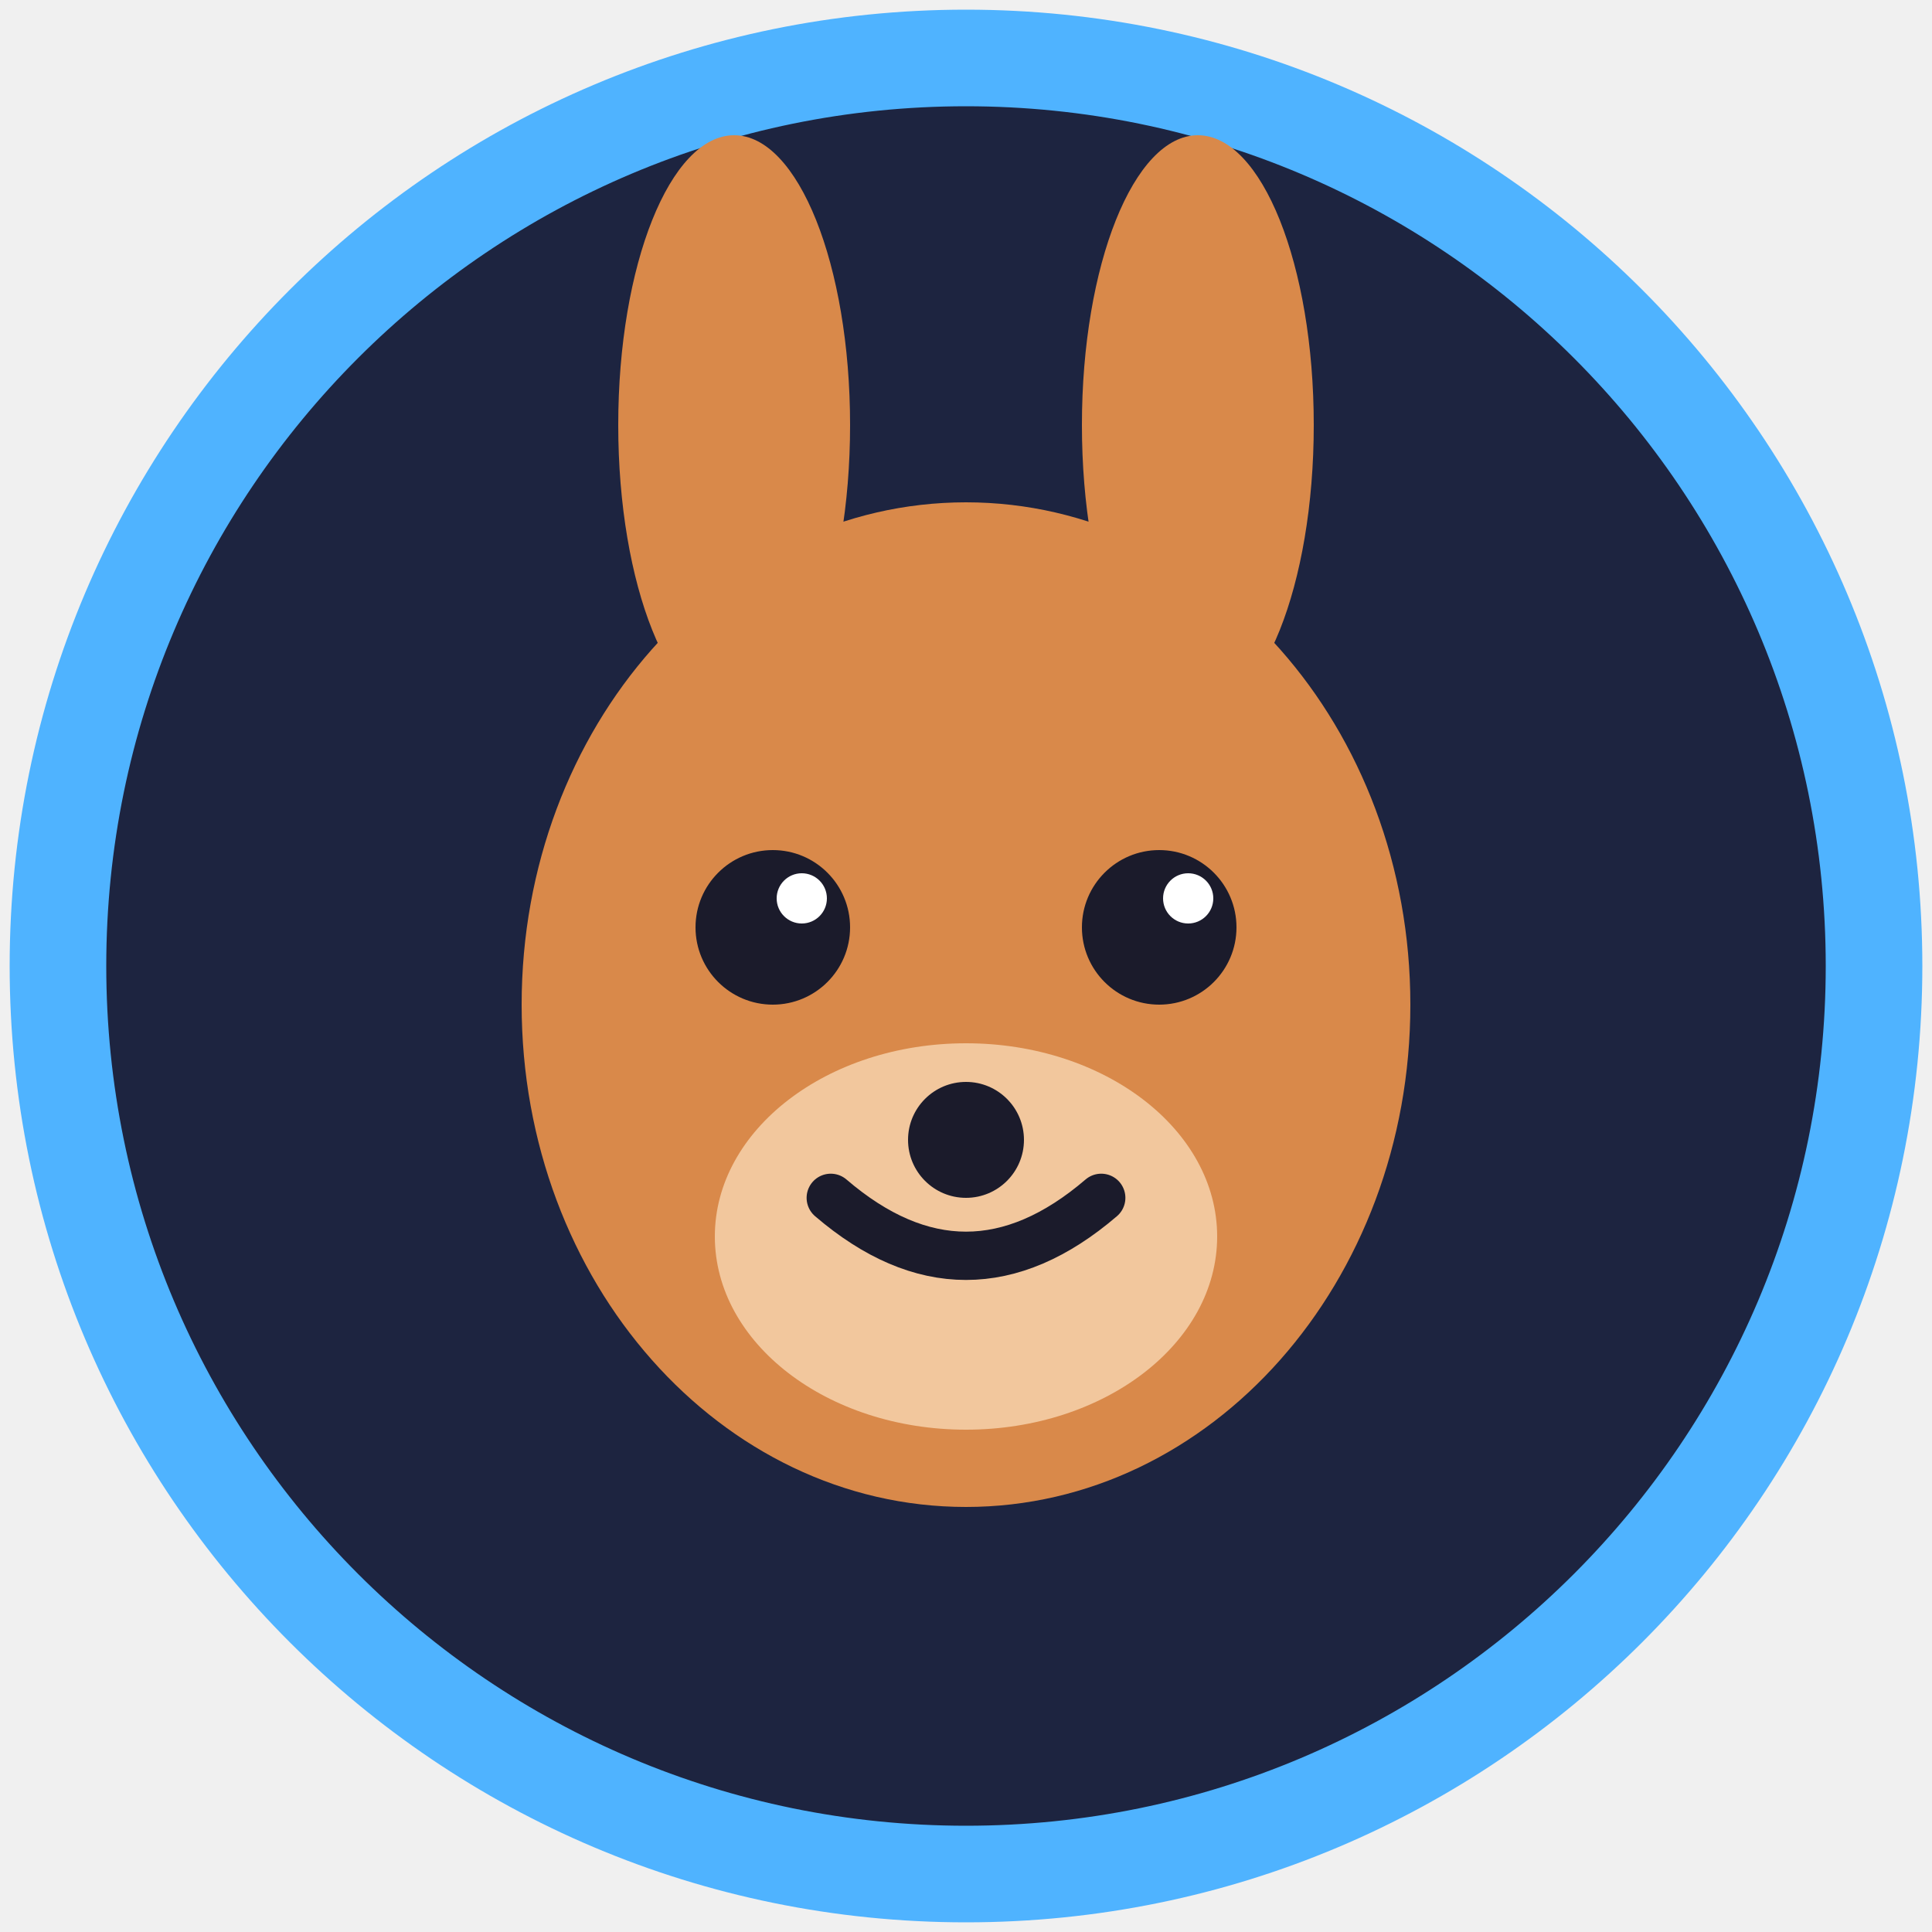
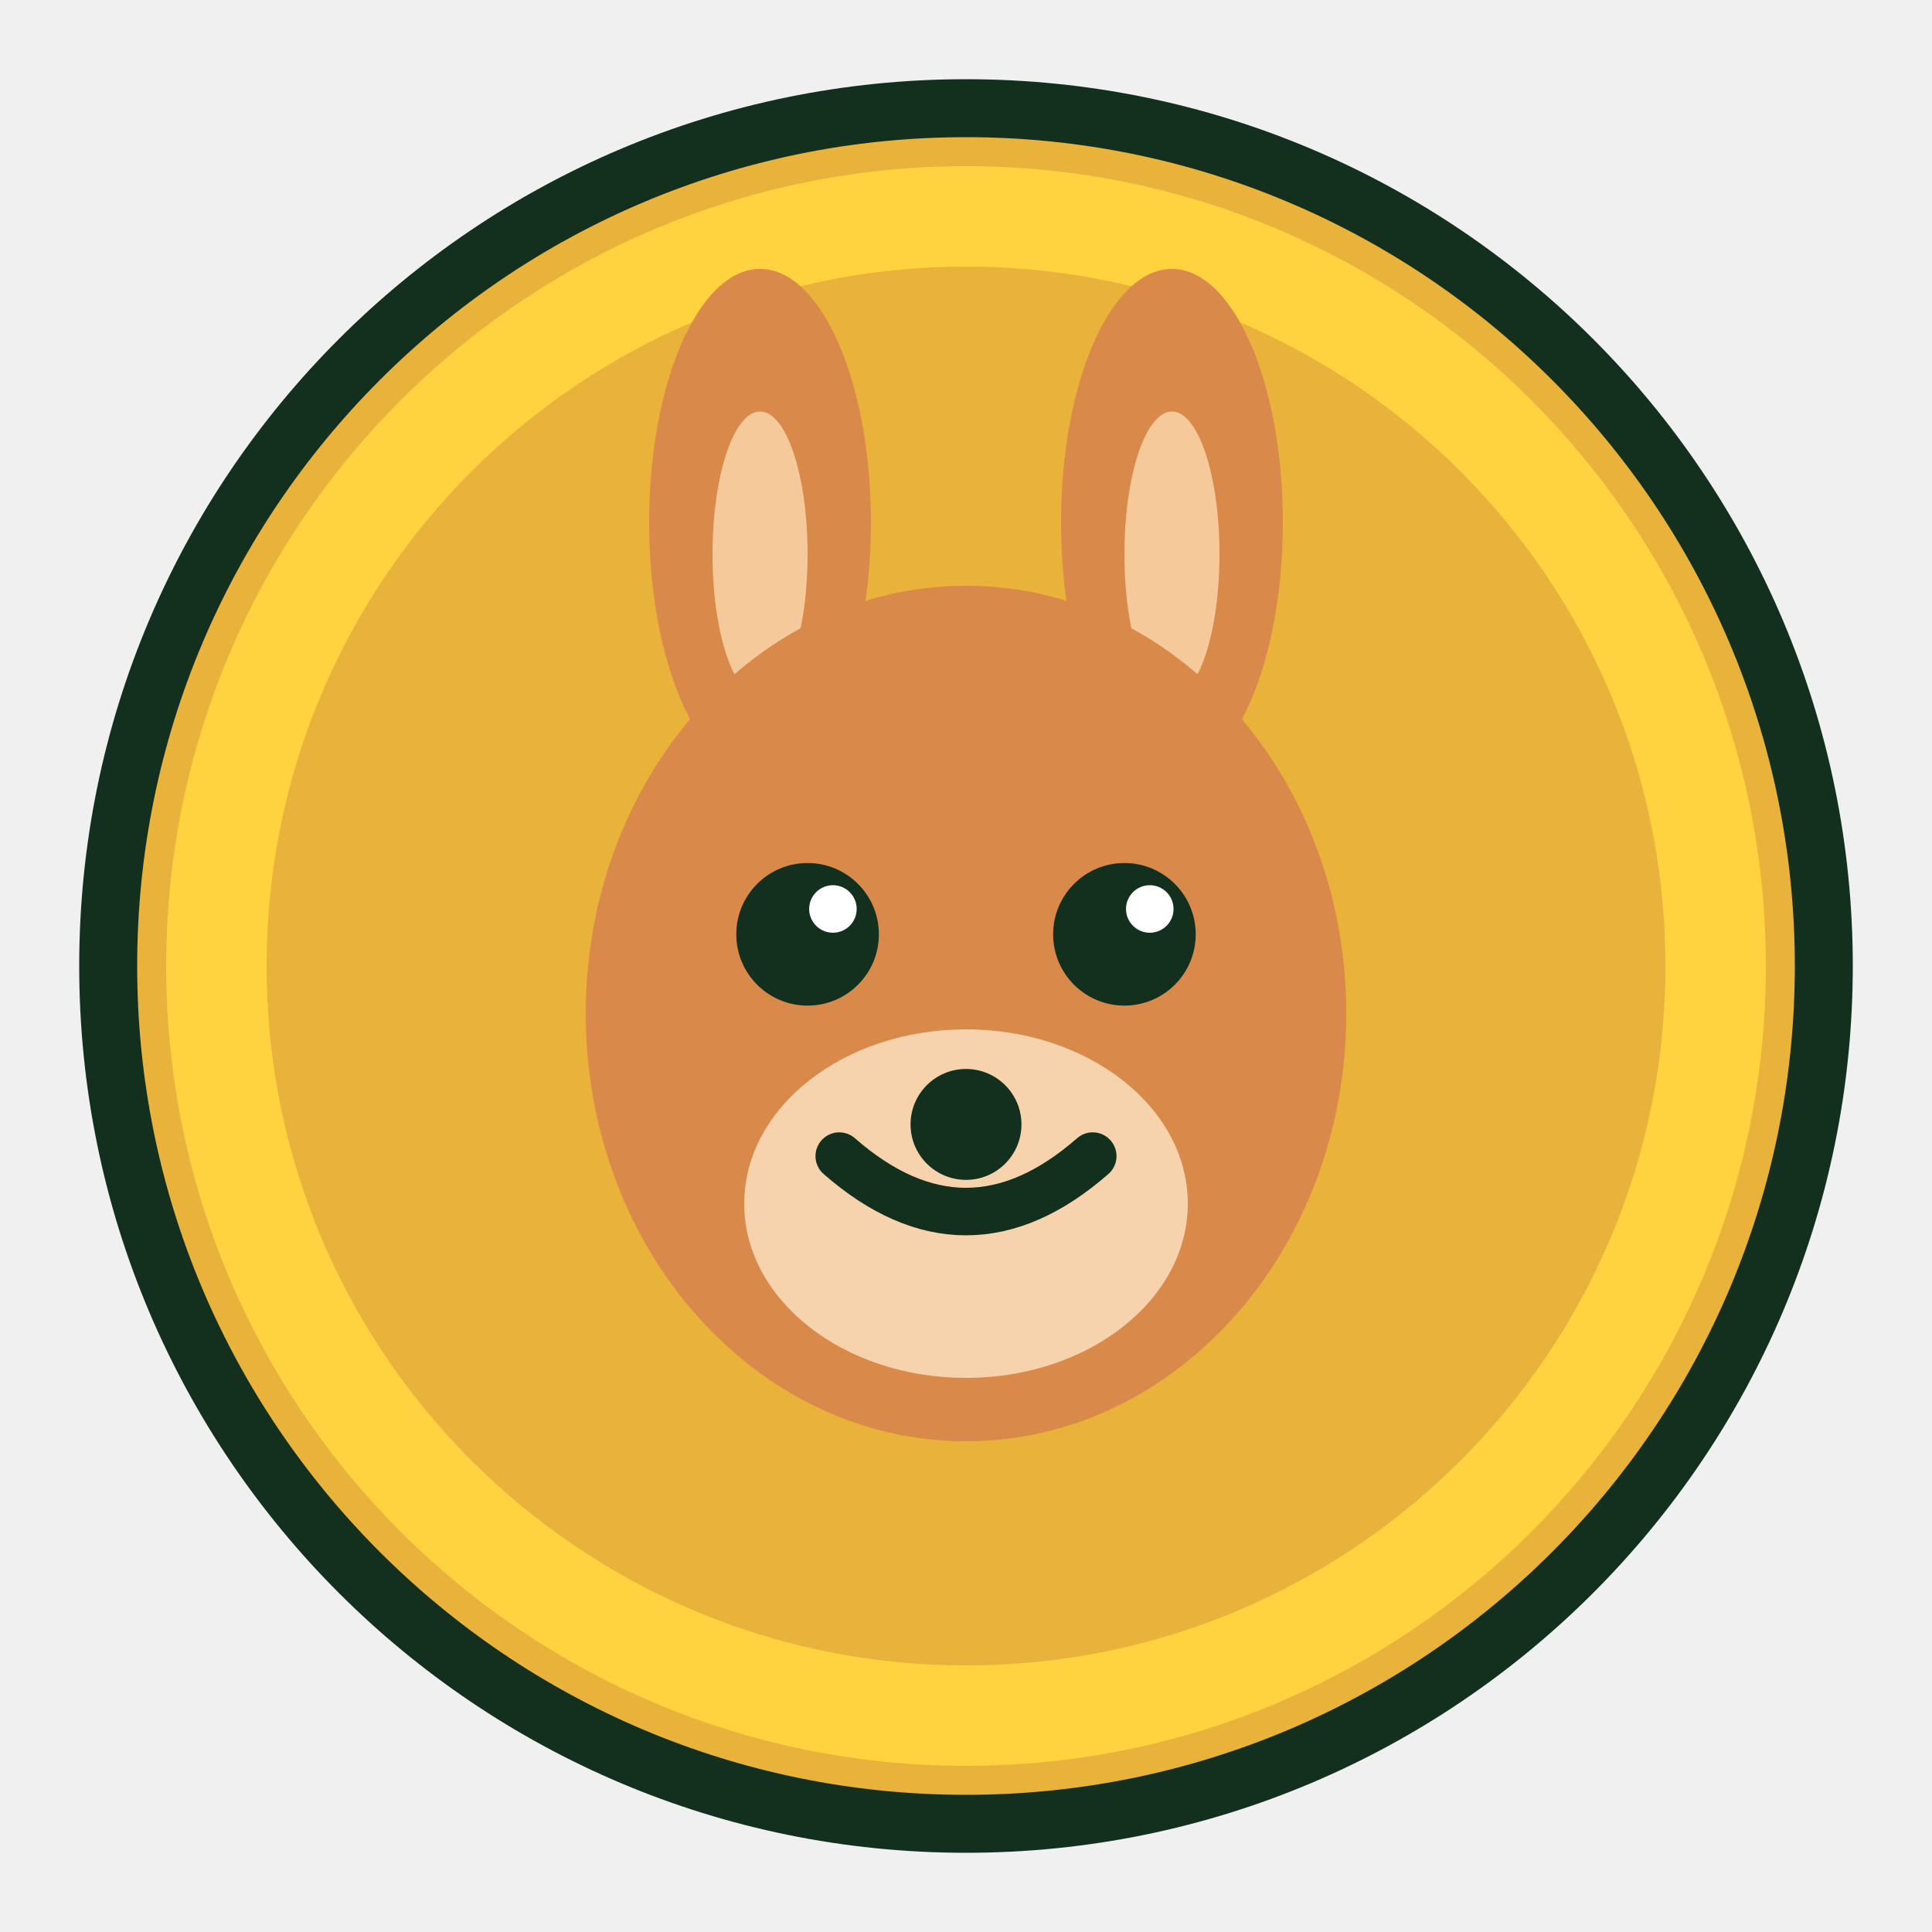
- <svg xmlns="http://www.w3.org/2000/svg" class="art" viewBox="0 0 100 100" width="200" height="200">
-   <circle cx="50" cy="50" r="47" fill="#1d2440" stroke="#4fb3ff" stroke-width="5" />
-   <ellipse cx="38" cy="22" rx="6" ry="15" fill="#d9894a" />
-   <ellipse cx="62" cy="22" rx="6" ry="15" fill="#d9894a" />
-   <ellipse cx="50" cy="52" rx="23" ry="26" fill="#d9894a" />
-   <ellipse cx="50" cy="64" rx="13" ry="10" fill="#f2c79d" />
-   <circle cx="50" cy="59" r="3" fill="#1b1b2b" />
-   <circle cx="40" cy="48" r="4" fill="#1b1b2b" />
-   <circle cx="60" cy="48" r="4" fill="#1b1b2b" />
-   <circle cx="41.5" cy="46.5" r="1.3" fill="#fff" />
-   <circle cx="61.5" cy="46.5" r="1.3" fill="#fff" />
-   <path d="M43 62 q7 6 14 0" stroke="#1b1b2b" stroke-width="2.5" fill="none" stroke-linecap="round" />
+ <svg xmlns="http://www.w3.org/2000/svg" class="disc" viewBox="0 0 100 100" width="200" height="200">
+   <circle cx="50" cy="50" r="44.4" fill="#e9b23a" stroke="#12301d" stroke-width="3" />
+   <circle cx="50" cy="50" r="38.8" fill="none" stroke="#ffd23f" stroke-width="5.2" />
+   <g transform="translate(9 9) scale(.82)">
+     <ellipse cx="37" cy="22" rx="7" ry="16" fill="#d9894a" />
+     <ellipse cx="63" cy="22" rx="7" ry="16" fill="#d9894a" />
+     <ellipse cx="37" cy="24" rx="3" ry="9" fill="#f6c99b" />
+     <ellipse cx="63" cy="24" rx="3" ry="9" fill="#f6c99b" />
+     <ellipse cx="50" cy="53" rx="24" ry="27" fill="#d9894a" />
+     <ellipse cx="50" cy="65" rx="14" ry="11" fill="#f6d3ad" />
+     <circle cx="50" cy="60" r="3.5" fill="#12301d" />
+     <circle cx="40" cy="48" r="4.5" fill="#12301d" />
+     <circle cx="60" cy="48" r="4.5" fill="#12301d" />
+     <circle cx="41.6" cy="46.4" r="1.5" fill="#fff" />
+     <circle cx="61.6" cy="46.4" r="1.5" fill="#fff" />
+     <path d="M42 62 q8 7 16 0" stroke="#12301d" stroke-width="3" fill="none" stroke-linecap="round" />
+   </g>
</svg>
